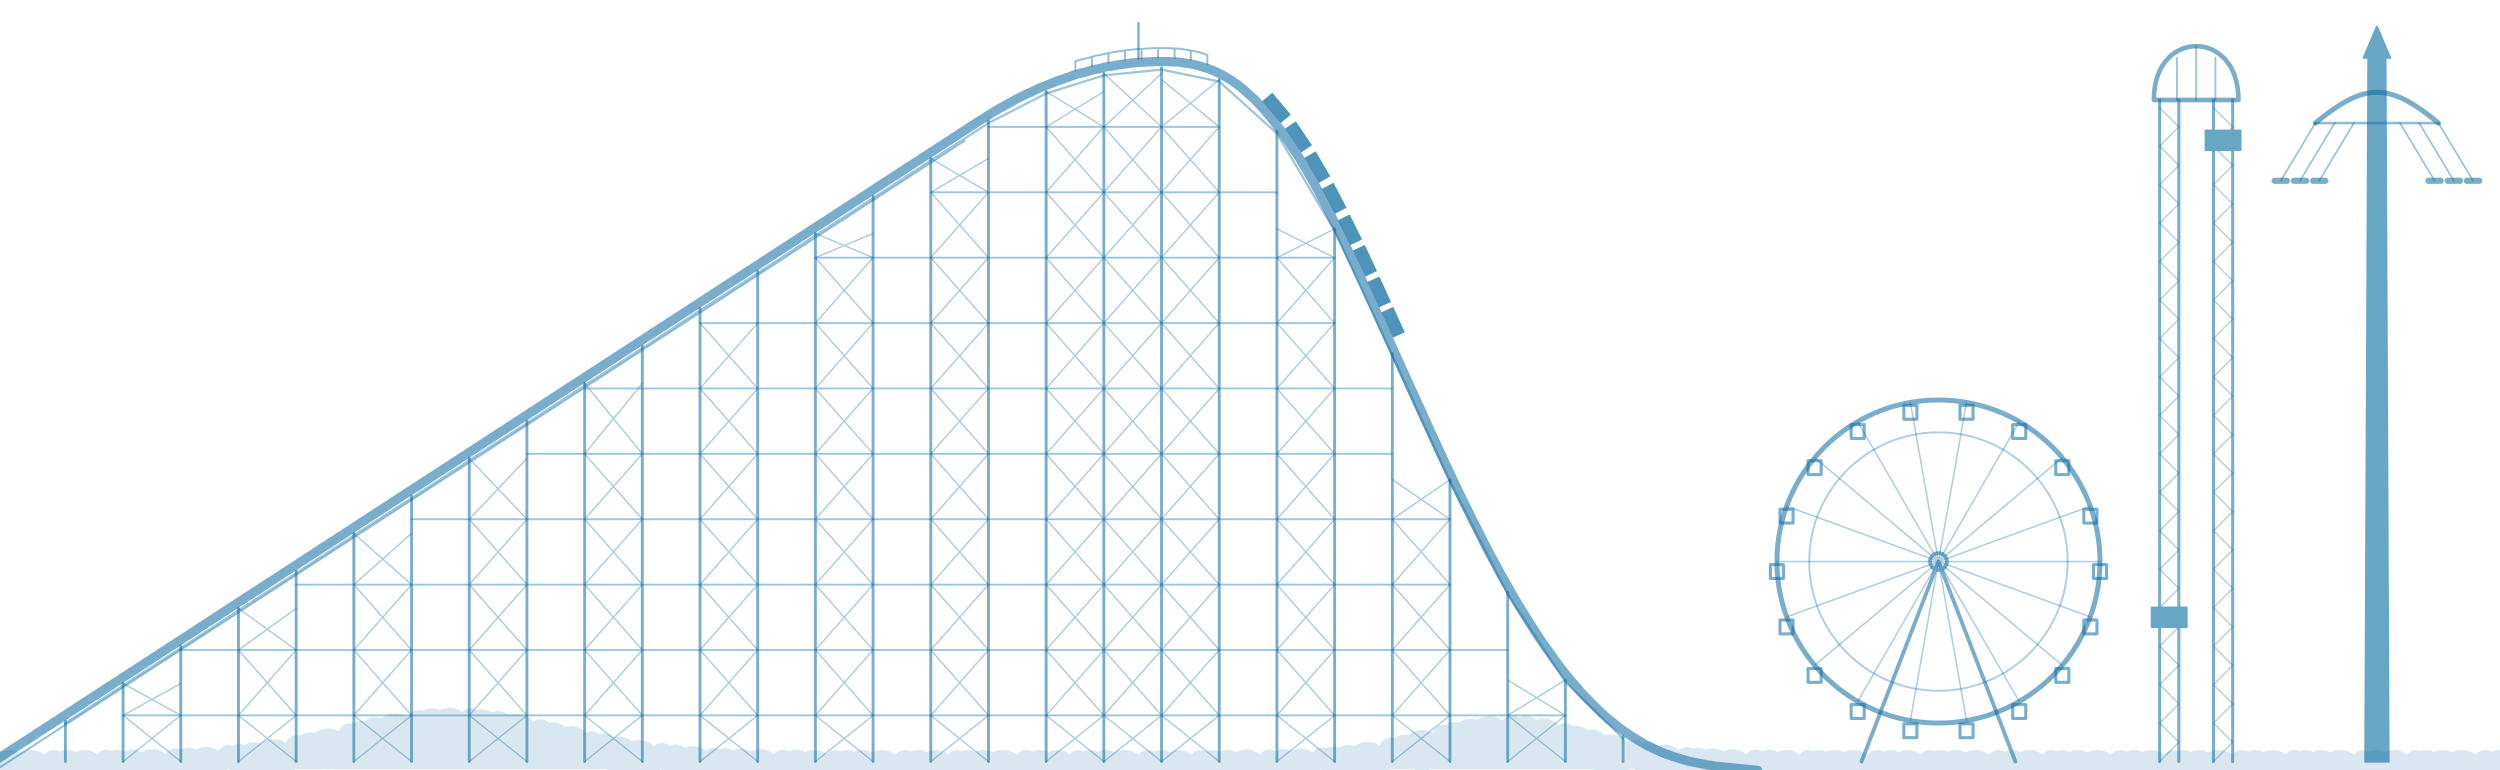
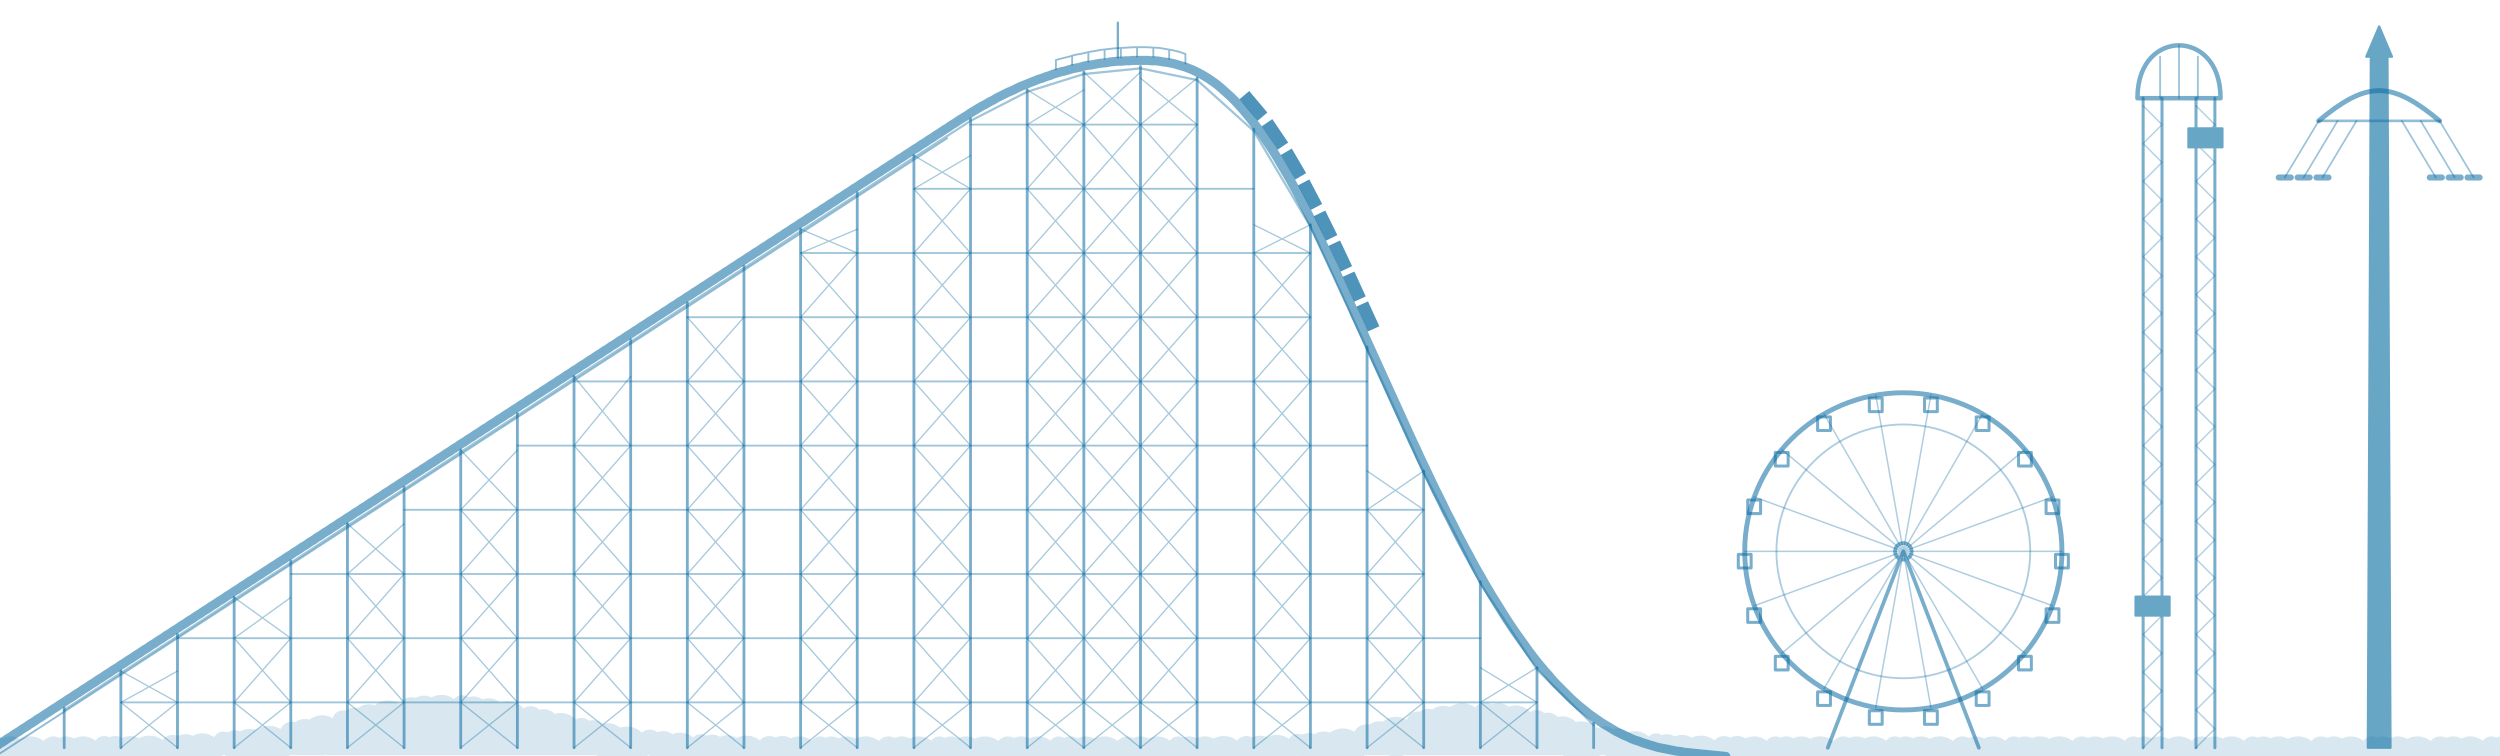
- <svg xmlns="http://www.w3.org/2000/svg" viewBox="0 0 650 200">
+ <svg xmlns="http://www.w3.org/2000/svg" viewBox="0 0 662 200">
  <path d="M17.0 187.5 L17.0 198 M32.0 177.7 L32.0 198 M47.0 168.0 L47.0 198 M62.0 158.2 L62.0 198 M77.0 148.5 L77.0 198 M92.0 138.7 L92.0 198 M107.0 129.0 L107.0 198 M122.0 119.2 L122.0 198 M137.0 109.5 L137.0 198 M152.0 99.7 L152.0 198 M167.0 90.0 L167.0 198 M182.0 80.2 L182.0 198 M197.0 70.5 L197.0 198 M212.0 60.7 L212.0 198 M227.0 51.0 L227.0 198 M242.0 41.2 L242.0 198 M257.0 31.5 L257.0 198 M272.0 23.8 L272.0 198 M287.0 19.1 L287.0 198 M302.0 17.6 L302.0 198 M317.0 20.7 L317.0 198 M332.0 34.2 L332.0 198 M347.0 59.5 L347.0 198 M362.0 91.9 L362.0 198 M377.0 124.7 L377.0 198 M392.0 154.0 L392.0 198 M407.0 176.8 L407.0 198 M422.0 191.5 L422.0 198" fill="none" stroke="#0a6aa0" stroke-opacity="0.55" stroke-width="0.75" stroke-linecap="round" stroke-linejoin="round" />
  <path d="M32.0 198 L47.0 186 M32.0 186 L47.0 198 M32.0 186.0 L47.0 177.7 M32.0 177.7 L47.0 186.0 M62.0 198 L77.0 186 M62.0 186 L77.0 198 M62.0 186 L77.0 169 M62.0 169 L77.0 186 M62.0 169.0 L77.0 158.2 M62.0 158.2 L77.0 169.0 M92.0 198 L107.0 186 M92.0 186 L107.0 198 M92.0 186 L107.0 169 M92.0 169 L107.0 186 M92.0 169 L107.0 152 M92.0 152 L107.0 169 M92.0 152.0 L107.0 138.7 M92.0 138.7 L107.0 152.0 M122.0 198 L137.0 186 M122.0 186 L137.0 198 M122.0 186 L137.0 169 M122.0 169 L137.0 186 M122.0 169 L137.0 152 M122.0 152 L137.0 169 M122.0 152 L137.0 135 M122.0 135 L137.0 152 M122.0 135.0 L137.0 119.2 M122.0 119.2 L137.0 135.0 M152.0 198 L167.0 186 M152.0 186 L167.0 198 M152.0 186 L167.0 169 M152.0 169 L167.0 186 M152.0 169 L167.0 152 M152.0 152 L167.0 169 M152.0 152 L167.0 135 M152.0 135 L167.0 152 M152.0 135 L167.0 118 M152.0 118 L167.0 135 M152.0 118.0 L167.0 99.7 M152.0 99.7 L167.0 118.0 M182.0 198 L197.0 186 M182.0 186 L197.0 198 M182.0 186 L197.0 169 M182.0 169 L197.0 186 M182.0 169 L197.0 152 M182.0 152 L197.0 169 M182.0 152 L197.0 135 M182.0 135 L197.0 152 M182.0 135 L197.0 118 M182.0 118 L197.0 135 M182.0 118 L197.0 101 M182.0 101 L197.0 118 M182.0 101 L197.0 84 M182.0 84 L197.0 101 M212.0 198 L227.0 186 M212.0 186 L227.0 198 M212.0 186 L227.0 169 M212.0 169 L227.0 186 M212.0 169 L227.0 152 M212.0 152 L227.0 169 M212.0 152 L227.0 135 M212.0 135 L227.0 152 M212.0 135 L227.0 118 M212.0 118 L227.0 135 M212.0 118 L227.0 101 M212.0 101 L227.0 118 M212.0 101 L227.0 84 M212.0 84 L227.0 101 M212.0 84 L227.0 67 M212.0 67 L227.0 84 M212.0 67.0 L227.0 60.7 M212.0 60.7 L227.0 67.0 M242.0 198 L257.0 186 M242.0 186 L257.0 198 M242.0 186 L257.0 169 M242.0 169 L257.0 186 M242.0 169 L257.0 152 M242.0 152 L257.0 169 M242.0 152 L257.0 135 M242.0 135 L257.0 152 M242.0 135 L257.0 118 M242.0 118 L257.0 135 M242.0 118 L257.0 101 M242.0 101 L257.0 118 M242.0 101 L257.0 84 M242.0 84 L257.0 101 M242.0 84 L257.0 67 M242.0 67 L257.0 84 M242.0 67 L257.0 50 M242.0 50 L257.0 67 M242.0 50.0 L257.0 41.2 M242.0 41.2 L257.0 50.0 M272.0 198 L287.0 186 M272.0 186 L287.0 198 M272.0 186 L287.0 169 M272.0 169 L287.0 186 M272.0 169 L287.0 152 M272.0 152 L287.0 169 M272.0 152 L287.0 135 M272.0 135 L287.0 152 M272.0 135 L287.0 118 M272.0 118 L287.0 135 M272.0 118 L287.0 101 M272.0 101 L287.0 118 M272.0 101 L287.0 84 M272.0 84 L287.0 101 M272.0 84 L287.0 67 M272.0 67 L287.0 84 M272.0 67 L287.0 50 M272.0 50 L287.0 67 M272.0 50 L287.0 33 M272.0 33 L287.0 50 M272.0 33.0 L287.0 23.8 M272.0 23.8 L287.0 33.0 M287.0 198 L302.0 186 M287.0 186 L302.0 198 M287.0 186 L302.0 169 M287.0 169 L302.0 186 M287.0 169 L302.0 152 M287.0 152 L302.0 169 M287.0 152 L302.0 135 M287.0 135 L302.0 152 M287.0 135 L302.0 118 M287.0 118 L302.0 135 M287.0 118 L302.0 101 M287.0 101 L302.0 118 M287.0 101 L302.0 84 M287.0 84 L302.0 101 M287.0 84 L302.0 67 M287.0 67 L302.0 84 M287.0 67 L302.0 50 M287.0 50 L302.0 67 M287.0 50 L302.0 33 M287.0 33 L302.0 50 M287.0 33.0 L302.0 19.1 M287.0 19.1 L302.0 33.0 M302.0 198 L317.0 186 M302.0 186 L317.0 198 M302.0 186 L317.0 169 M302.0 169 L317.0 186 M302.0 169 L317.0 152 M302.0 152 L317.0 169 M302.0 152 L317.0 135 M302.0 135 L317.0 152 M302.0 135 L317.0 118 M302.0 118 L317.0 135 M302.0 118 L317.0 101 M302.0 101 L317.0 118 M302.0 101 L317.0 84 M302.0 84 L317.0 101 M302.0 84 L317.0 67 M302.0 67 L317.0 84 M302.0 67 L317.0 50 M302.0 50 L317.0 67 M302.0 50 L317.0 33 M302.0 33 L317.0 50 M302.0 33.0 L317.0 20.7 M302.0 20.7 L317.0 33.0 M332.0 198 L347.0 186 M332.0 186 L347.0 198 M332.0 186 L347.0 169 M332.0 169 L347.0 186 M332.0 169 L347.0 152 M332.0 152 L347.0 169 M332.0 152 L347.0 135 M332.0 135 L347.0 152 M332.0 135 L347.0 118 M332.0 118 L347.0 135 M332.0 118 L347.0 101 M332.0 101 L347.0 118 M332.0 101 L347.0 84 M332.0 84 L347.0 101 M332.0 84 L347.0 67 M332.0 67 L347.0 84 M332.0 67.0 L347.0 59.5 M332.0 59.5 L347.0 67.0 M362.0 198 L377.0 186 M362.0 186 L377.0 198 M362.0 186 L377.0 169 M362.0 169 L377.0 186 M362.0 169 L377.0 152 M362.0 152 L377.0 169 M362.0 152 L377.0 135 M362.0 135 L377.0 152 M362.0 135.0 L377.0 124.7 M362.0 124.7 L377.0 135.0 M392.0 198 L407.0 186 M392.0 186 L407.0 198 M392.0 186.0 L407.0 176.8 M392.0 176.8 L407.0 186.0" fill="none" stroke="#0a6aa0" stroke-opacity="0.36" stroke-width="0.35" stroke-linecap="round" stroke-linejoin="round" />
-   <path d="M32.0 186 L407.0 186 M47.0 169 L392.0 169 M77.0 152 L377.0 152 M107.0 135 L377.0 135 M137.0 118 L362.0 118 M152.0 101 L362.0 101 M182.0 84 L347.0 84 M212.0 67 L347.0 67 M242.0 50 L332.0 50 M257.0 33 L317.0 33 M566 26 L566 15 M571 26 L571 12 M576 26 L576 15" fill="none" stroke="#0a6aa0" stroke-opacity="0.39" stroke-width="0.50" stroke-linecap="round" stroke-linejoin="round" />
+   <path d="M32.0 186 L407.0 186 M47.0 169 L392.0 169 M77.0 152 L377.0 152 M107.0 135 L377.0 135 M137.0 118 L362.0 118 M152.0 101 L362.0 101 M182.0 84 L347.0 84 M212.0 67 L347.0 67 M242.0 50 L332.0 50 M257.0 33 L317.0 33 M572 26 L572 15 M577 26 L577 12 M582 26 L582 15" fill="none" stroke="#0a6aa0" stroke-opacity="0.39" stroke-width="0.50" stroke-linecap="round" stroke-linejoin="round" />
  <path d="M17.0 188.0 L32.0 178.2 L47.0 168.5 L62.0 158.7 L77.0 149.0 L92.0 139.2 L107.0 129.5 L122.0 119.7 L137.0 110.0 L152.0 100.2 L167.0 90.5 L182.0 80.7 L197.0 71.0 L212.0 61.2 L227.0 51.5 L242.0 41.7 L257.0 32.0 L272.0 24.3 L287.0 19.6 L302.0 18.1 L317.0 21.2 L332.0 34.7 L347.0 60.0 L362.0 92.4 L377.0 125.2 L392.0 154.5 L407.0 177.3 L422.0 192.0" fill="none" stroke="#0a6aa0" stroke-opacity="0.39" stroke-width="0.60" stroke-linecap="round" stroke-linejoin="round" />
  <path d="M0.0 199.5 L250.8 36.6 M279.6 15.9 L281.4 15.4 L283.1 15.0 L284.8 14.5 L286.5 14.2 L288.2 13.8 L289.9 13.5 L291.6 13.2 L293.4 13.0 L295.1 12.8 L296.8 12.7 L298.5 12.6 L300.2 12.5 L301.9 12.5 L303.6 12.5 L305.4 12.6 L307.1 12.7 L308.8 13.0 L310.5 13.3 L312.2 13.7 L313.9 14.3 M279.6 18.4 L279.6 15.9 M283.9 17.2 L283.9 14.7 M288.2 16.3 L288.2 13.8 M292.5 15.6 L292.5 13.1 M296.8 15.2 L296.8 12.7 M301.1 15.0 L301.1 12.5 M305.4 15.1 L305.4 12.6 M309.6 15.6 L309.6 13.1 M313.9 16.8 L313.9 14.3" fill="none" stroke="#0a6aa0" stroke-opacity="0.44" stroke-width="0.50" stroke-linecap="round" stroke-linejoin="round" />
  <path d="M-2.0 198.2 L-1.0 197.6 L0.0 196.9 L1.0 196.3 L2.0 195.6 L3.0 195.0 L4.0 194.3 L5.0 193.7 L6.0 193.0 L7.0 192.4 L8.0 191.7 L9.0 191.1 L10.0 190.4 L11.0 189.8 L12.0 189.1 L13.0 188.5 L14.0 187.8 L15.0 187.2 L16.0 186.5 L17.0 185.9 L18.0 185.2 L19.0 184.6 L20.0 183.9 L21.0 183.3 L22.0 182.6 L23.0 182.0 L24.0 181.3 L25.0 180.7 L26.0 180.0 L27.0 179.4 L28.0 178.7 L29.0 178.1 L30.0 177.4 L31.0 176.8 L32.0 176.1 L33.0 175.5 L34.0 174.8 L35.0 174.2 L36.0 173.5 L37.0 172.9 L38.0 172.2 L39.0 171.6 L40.0 170.9 L41.0 170.3 L42.0 169.6 L43.0 169.0 L44.0 168.3 L45.0 167.7 L46.0 167.0 L47.0 166.4 L48.0 165.7 L49.0 165.1 L50.0 164.4 L51.0 163.8 L52.0 163.1 L53.0 162.5 L54.0 161.8 L55.0 161.2 L56.0 160.5 L57.0 159.9 L58.0 159.2 L59.0 158.6 L60.0 157.9 L61.0 157.3 L62.0 156.6 L63.0 156.0 L64.0 155.3 L65.0 154.7 L66.0 154.0 L67.0 153.4 L68.0 152.7 L69.0 152.1 L70.0 151.4 L71.0 150.8 L72.0 150.1 L73.0 149.5 L74.0 148.8 L75.0 148.2 L76.0 147.5 L77.0 146.9 L78.0 146.2 L79.0 145.6 L80.0 144.9 L81.0 144.3 L82.0 143.6 L83.0 143.0 L84.0 142.3 L85.0 141.7 L86.0 141.0 L87.0 140.4 L88.0 139.7 L89.0 139.1 L90.0 138.4 L91.0 137.8 L92.0 137.1 L93.0 136.5 L94.0 135.8 L95.0 135.2 L96.0 134.5 L97.0 133.9 L98.0 133.2 L99.0 132.6 L100.0 131.9 L101.0 131.3 L102.0 130.6 L103.0 130.0 L104.0 129.3 L105.0 128.7 L106.0 128.0 L107.0 127.4 L108.0 126.7 L109.0 126.1 L110.0 125.4 L111.0 124.8 L112.0 124.1 L113.0 123.5 L114.0 122.8 L115.0 122.2 L116.0 121.5 L117.0 120.9 L118.0 120.2 L119.0 119.6 L120.0 118.9 L121.0 118.3 L122.0 117.6 L123.0 117.0 L124.0 116.3 L125.0 115.7 L126.0 115.0 L127.0 114.4 L128.0 113.7 L129.0 113.1 L130.0 112.4 L131.0 111.8 L132.0 111.1 L133.0 110.5 L134.0 109.8 L135.0 109.2 L136.0 108.5 L137.0 107.9 L138.0 107.2 L139.0 106.6 L140.0 105.9 L141.0 105.3 L142.0 104.6 L143.0 104.0 L144.0 103.3 L145.0 102.7 L146.0 102.0 L147.0 101.4 L148.0 100.7 L149.0 100.1 L150.0 99.4 L151.0 98.8 L152.0 98.1 L153.0 97.5 L154.0 96.8 L155.0 96.2 L156.0 95.5 L157.0 94.9 L158.0 94.2 L159.0 93.6 L160.0 92.9 L161.0 92.3 L162.0 91.6 L163.0 91.0 L164.0 90.3 L165.0 89.7 L166.0 89.0 L167.0 88.4 L168.0 87.7 L169.0 87.1 L170.0 86.4 L171.0 85.8 L172.0 85.1 L173.0 84.5 L174.0 83.8 L175.0 83.2 L176.0 82.5 L177.0 81.9 L178.0 81.2 L179.0 80.6 L180.0 79.9 L181.0 79.3 L182.0 78.6 L183.0 78.0 L184.0 77.3 L185.0 76.7 L186.0 76.0 L187.0 75.4 L188.0 74.7 L189.0 74.1 L190.0 73.4 L191.0 72.8 L192.0 72.1 L193.0 71.5 L194.0 70.8 L195.0 70.2 L196.0 69.5 L197.0 68.9 L198.0 68.2 L199.0 67.6 L200.0 66.9 L201.0 66.3 L202.0 65.6 L203.0 65.0 L204.0 64.3 L205.0 63.7 L206.0 63.0 L207.0 62.4 L208.0 61.7 L209.0 61.1 L210.0 60.4 L211.0 59.8 L212.0 59.1 L213.0 58.5 L214.0 57.8 L215.0 57.2 L216.0 56.5 L217.0 55.9 L218.0 55.2 L219.0 54.6 L220.0 53.9 L221.0 53.3 L222.0 52.6 L223.0 52.0 L224.0 51.3 L225.0 50.7 L226.0 50.0 L227.0 49.4 L228.0 48.7 L229.0 48.1 L230.0 47.4 L231.0 46.8 L232.0 46.1 L233.0 45.5 L234.0 44.8 L235.0 44.2 L236.0 43.5 L237.0 42.9 L238.0 42.2 L239.0 41.6 L240.0 40.9 L241.0 40.3 L242.0 39.6 L243.0 39.0 L244.0 38.3 L245.0 37.7 L246.0 37.0 L247.0 36.4 L248.0 35.7 L249.0 35.1 L250.0 34.4 L251.0 33.8 L252.0 33.1 L253.0 32.5 L254.0 31.8 L255.0 31.2 L256.0 30.6 L257.0 29.9 L258.0 29.3 L259.0 28.7 L260.0 28.1 L261.0 27.6 L262.0 27.0 L263.0 26.5 L264.0 25.9 L265.0 25.4 L266.0 24.9 L267.0 24.4 L268.0 24.0 L269.0 23.5 L270.0 23.0 L271.0 22.6 L272.0 22.2 L273.0 21.8 L274.0 21.4 L275.0 21.0 L276.0 20.7 L277.0 20.3 L278.0 20.0 L279.0 19.6 L280.0 19.3 L281.0 19.0 L282.0 18.8 L283.0 18.5 L284.0 18.2 L285.0 18.0 L286.0 17.8 L287.0 17.5 L288.0 17.3 L289.0 17.2 L290.0 17.0 L291.0 16.8 L292.0 16.7 L293.0 16.6 L294.0 16.4 L295.0 16.3 L296.0 16.2 L297.0 16.2 L298.0 16.1 L299.0 16.1 L300.0 16.0 L301.0 16.0 L302.0 16.0 L303.0 16.0 L304.0 16.0 L305.0 16.1 L306.0 16.1 L307.0 16.2 L308.0 16.4 L309.0 16.5 L310.0 16.7 L311.0 16.9 L312.0 17.2 L313.0 17.5 L314.0 17.8 L315.0 18.2 L316.0 18.6 L317.0 19.1 L318.0 19.6 L319.0 20.2 L320.0 20.8 L321.0 21.5 L322.0 22.2 L323.0 23.0 L324.0 23.9 L325.0 24.8 L326.0 25.7 L327.0 26.7 L328.0 27.8 L329.0 28.9 L330.0 30.1 L331.0 31.3 L332.0 32.6 L333.0 33.9 L334.0 35.3 L335.0 36.8 L336.0 38.3 L337.0 39.8 L338.0 41.4 L339.0 43.1 L340.0 44.8 L341.0 46.5 L342.0 48.3 L343.0 50.1 L344.0 52.0 L345.0 53.9 L346.0 55.9 L347.0 57.9 L348.0 59.9 L349.0 62.0 L350.0 64.1 L351.0 66.2 L352.0 68.3 L353.0 70.5 L354.0 72.6 L355.0 74.8 L356.0 77.0 L357.0 79.2 L358.0 81.4 L359.0 83.7 L360.0 85.9 L361.0 88.1 L362.0 90.3 L363.0 92.5 L364.0 94.7 L365.0 96.9 L366.0 99.1 L367.0 101.3 L368.0 103.5 L369.0 105.7 L370.0 107.9 L371.0 110.1 L372.0 112.3 L373.0 114.5 L374.0 116.7 L375.0 118.8 L376.0 121.0 L377.0 123.1 L378.0 125.2 L379.0 127.3 L380.0 129.4 L381.0 131.4 L382.0 133.4 L383.0 135.5 L384.0 137.4 L385.0 139.4 L386.0 141.4 L387.0 143.3 L388.0 145.2 L389.0 147.0 L390.0 148.9 L391.0 150.7 L392.0 152.4 L393.0 154.2 L394.0 155.9 L395.0 157.6 L396.0 159.2 L397.0 160.8 L398.0 162.4 L399.0 164.0 L400.0 165.5 L401.0 167.0 L402.0 168.4 L403.0 169.8 L404.0 171.2 L405.0 172.6 L406.0 173.9 L407.0 175.2 L408.0 176.4 L409.0 177.6 L410.0 178.7 L411.0 179.9 L412.0 181.0 L413.0 182.0 L414.0 183.0 L415.0 184.0 L416.0 185.0 L417.0 185.9 L418.0 186.8 L419.0 187.6 L420.0 188.4 L421.0 189.2 L422.0 189.9 L423.0 190.6 L424.0 191.3 L425.0 191.9 L426.0 192.5 L427.0 193.1 L428.0 193.7 L429.0 194.2 L430.0 194.7 L431.0 195.1 L432.0 195.6 L433.0 196.0 L434.0 196.3 L435.0 196.7 L436.0 197.0 L437.0 197.3 L438.0 197.6 L439.0 197.9 L440.0 198.1 L441.0 198.3 L442.0 198.5 L443.0 198.7 L444.0 198.9 L445.0 199.0 L446.0 199.2 L447.0 199.3 L448.0 199.4 L449.0 199.5 L450.0 199.6 L451.0 199.7 L452.0 199.8 L453.0 199.9 L454.0 200.0 L455.0 200.1 L456.0 200.2 L457.0 200.3" fill="none" stroke="#0a6aa0" stroke-opacity="0.55" stroke-width="2.40" stroke-linecap="round" stroke-linejoin="round" />
  <path d="M296.0 15.2 L296.0 6.0" fill="none" stroke="#0a6aa0" stroke-opacity="0.55" stroke-width="0.60" stroke-linecap="round" stroke-linejoin="round" />
  <path d="M329.5 25.2 L334.3 30.9 M335.5 32.5 L339.7 38.7 M340.6 40.2 L344.4 46.7 M345.2 48.3 L348.6 54.8 M349.4 56.5 L352.6 63.0 M353.3 64.4 L356.5 71.2 M357.1 72.6 L360.1 79.2 M360.7 80.5 L363.7 87.1" fill="none" stroke="#0a6aa0" stroke-opacity="0.72" stroke-width="3.4" />
  <path d="M484 198 L504 146 L524 198 M501.8 146.0 A2.2 2.2 0 1 0 506.2 146.0 A2.2 2.2 0 1 0 501.8 146.0" fill="none" stroke="#0a6aa0" stroke-opacity="0.55" stroke-width="1.00" stroke-linecap="round" stroke-linejoin="round" />
  <path d="M462.0 146.0 A42.0 42.0 0 1 0 546.0 146.0 A42.0 42.0 0 1 0 462.0 146.0" fill="none" stroke="#0a6aa0" stroke-opacity="0.55" stroke-width="1.30" stroke-linecap="round" stroke-linejoin="round" />
  <path d="M470.4 146.0 A33.6 33.6 0 1 0 537.6 146.0 A33.6 33.6 0 1 0 470.4 146.0" fill="none" stroke="#0a6aa0" stroke-opacity="0.33" stroke-width="0.50" stroke-linecap="round" stroke-linejoin="round" />
  <path d="M504 146 L546.0 146.0 M504 146 L543.5 160.4 M504 146 L536.2 173.0 M504 146 L525.0 182.4 M504 146 L511.3 187.4 M504 146 L496.7 187.4 M504 146 L483.0 182.4 M504 146 L471.8 173.0 M504 146 L464.5 160.4 M504 146 L462.0 146.0 M504 146 L464.5 131.6 M504 146 L471.8 119.0 M504 146 L483.0 109.6 M504 146 L496.7 104.6 M504 146 L511.3 104.6 M504 146 L525.0 109.6 M504 146 L536.2 119.0 M504 146 L543.5 131.6" fill="none" stroke="#0a6aa0" stroke-opacity="0.33" stroke-width="0.40" stroke-linecap="round" stroke-linejoin="round" />
-   <path d="M544.3 146.8 h3.4 v3.6 h-3.4 Z M541.8 161.2 h3.4 v3.6 h-3.4 Z M534.5 173.8 h3.4 v3.6 h-3.4 Z M523.3 183.2 h3.4 v3.6 h-3.4 Z M509.6 188.2 h3.4 v3.6 h-3.4 Z M495.0 188.2 h3.4 v3.6 h-3.4 Z M481.3 183.2 h3.4 v3.6 h-3.4 Z M470.1 173.8 h3.4 v3.6 h-3.4 Z M462.8 161.2 h3.4 v3.6 h-3.4 Z M460.3 146.8 h3.4 v3.6 h-3.4 Z M462.8 132.4 h3.4 v3.6 h-3.4 Z M470.1 119.8 h3.4 v3.6 h-3.4 Z M481.3 110.4 h3.4 v3.6 h-3.4 Z M495.0 105.4 h3.4 v3.6 h-3.4 Z M509.6 105.4 h3.4 v3.6 h-3.4 Z M523.3 110.4 h3.4 v3.6 h-3.4 Z M534.5 119.8 h3.4 v3.6 h-3.4 Z M541.8 132.4 h3.4 v3.6 h-3.4 Z M561.5 198 L561.5 26 M566.5 198 L566.5 26 M575.5 198 L575.5 26 M580.5 198 L580.5 26" fill="none" stroke="#0a6aa0" stroke-opacity="0.55" stroke-width="0.80" stroke-linecap="round" stroke-linejoin="round" />
-   <path d="M561.5 198 L566.5 193 L561.5 188 L566.5 183 L561.5 178 L566.5 173 L561.5 168 L566.5 163 L561.5 158 L566.5 153 L561.5 148 L566.5 143 L561.5 138 L566.5 133 L561.5 128 L566.5 123 L561.5 118 L566.5 113 L561.5 108 L566.5 103 L561.5 98 L566.5 93 L561.5 88 L566.5 83 L561.5 78 L566.5 73 L561.5 68 L566.5 63 L561.5 58 L566.5 53 L561.5 48 L566.5 43 L561.5 38 L566.5 33 L561.5 28 M575.5 198 L580.5 193 L575.5 188 L580.5 183 L575.5 178 L580.5 173 L575.5 168 L580.5 163 L575.5 158 L580.5 153 L575.5 148 L580.5 143 L575.5 138 L580.5 133 L575.5 128 L580.5 123 L575.5 118 L580.5 113 L575.5 108 L580.5 103 L575.5 98 L580.5 93 L575.5 88 L580.5 83 L575.5 78 L580.5 73 L575.5 68 L580.5 63 L575.5 58 L580.5 53 L575.5 48 L580.5 43 L575.5 38 L580.5 33 L575.5 28" fill="none" stroke="#0a6aa0" stroke-opacity="0.30" stroke-width="0.40" stroke-linecap="round" stroke-linejoin="round" />
-   <path d="M559.5 158 h9 v5 h-9 Z" fill="#68a6c6" stroke="#68a6c6" stroke-width=".6" stroke-linejoin="round" />
-   <path d="M573.5 34 h9 v5 h-9 Z" fill="#68a6c6" stroke="#68a6c6" stroke-width=".6" stroke-linejoin="round" />
-   <path d="M560 26 L582 26 M560 26 C560 16 566 12 571 12 C576 12 582 16 582 26" fill="none" stroke="#0a6aa0" stroke-opacity="0.55" stroke-width="1.20" stroke-linecap="round" stroke-linejoin="round" />
-   <path d="M615.0 198 L615.8 15 L620.2 15 L621.0 198 Z" fill="#68a6c6" stroke="#68a6c6" stroke-width=".6" stroke-linejoin="round" />
-   <path d="M614.6 15 L618 7 L621.4 15 Z" fill="#68a6c6" stroke="#68a6c6" stroke-width=".6" stroke-linejoin="round" />
-   <path d="M602 32 C608 27 613 24 618 24 C623 24 628 27 634 32" fill="none" stroke="#0a6aa0" stroke-opacity="0.55" stroke-width="1.30" stroke-linecap="round" stroke-linejoin="round" />
-   <path d="M602 32 L634 32" fill="none" stroke="#0a6aa0" stroke-opacity="0.44" stroke-width="0.70" stroke-linecap="round" stroke-linejoin="round" />
-   <path d="M602 32 L593 47" fill="none" stroke="#0a6aa0" stroke-opacity="0.41" stroke-width="0.45" stroke-linecap="round" stroke-linejoin="round" />
-   <path d="M591.4 47 L594.6 47" fill="none" stroke="#0a6aa0" stroke-opacity="0.55" stroke-width="1.60" stroke-linecap="round" stroke-linejoin="round" />
-   <path d="M607 32 L598 47" fill="none" stroke="#0a6aa0" stroke-opacity="0.41" stroke-width="0.45" stroke-linecap="round" stroke-linejoin="round" />
-   <path d="M596.4 47 L599.6 47" fill="none" stroke="#0a6aa0" stroke-opacity="0.55" stroke-width="1.60" stroke-linecap="round" stroke-linejoin="round" />
-   <path d="M612 32 L603 47" fill="none" stroke="#0a6aa0" stroke-opacity="0.41" stroke-width="0.45" stroke-linecap="round" stroke-linejoin="round" />
-   <path d="M601.4 47 L604.6 47" fill="none" stroke="#0a6aa0" stroke-opacity="0.55" stroke-width="1.60" stroke-linecap="round" stroke-linejoin="round" />
-   <path d="M624 32 L633 47" fill="none" stroke="#0a6aa0" stroke-opacity="0.41" stroke-width="0.45" stroke-linecap="round" stroke-linejoin="round" />
-   <path d="M631.4 47 L634.6 47" fill="none" stroke="#0a6aa0" stroke-opacity="0.55" stroke-width="1.60" stroke-linecap="round" stroke-linejoin="round" />
-   <path d="M629 32 L638 47" fill="none" stroke="#0a6aa0" stroke-opacity="0.41" stroke-width="0.45" stroke-linecap="round" stroke-linejoin="round" />
-   <path d="M636.4 47 L639.6 47" fill="none" stroke="#0a6aa0" stroke-opacity="0.55" stroke-width="1.60" stroke-linecap="round" stroke-linejoin="round" />
-   <path d="M634 32 L643 47" fill="none" stroke="#0a6aa0" stroke-opacity="0.41" stroke-width="0.45" stroke-linecap="round" stroke-linejoin="round" />
-   <path d="M641.4 47 L644.6 47" fill="none" stroke="#0a6aa0" stroke-opacity="0.55" stroke-width="1.60" stroke-linecap="round" stroke-linejoin="round" />
+   <path d="M544.3 146.8 h3.4 v3.6 h-3.4 Z M541.8 161.2 h3.4 v3.6 h-3.4 Z M534.5 173.8 h3.4 v3.6 h-3.4 Z M523.3 183.2 h3.4 v3.6 h-3.4 Z M509.6 188.2 h3.4 v3.6 h-3.4 Z M495.0 188.2 h3.4 v3.6 h-3.4 Z M481.3 183.2 h3.4 v3.6 h-3.4 Z M470.1 173.8 h3.4 v3.6 h-3.4 Z M462.8 161.2 h3.4 v3.6 h-3.4 Z M460.3 146.8 h3.4 v3.6 h-3.4 Z M462.8 132.4 h3.4 v3.6 h-3.4 Z M470.1 119.8 h3.4 v3.6 h-3.4 Z M481.3 110.4 h3.4 v3.6 h-3.4 Z M495.0 105.4 h3.4 v3.6 h-3.4 Z M509.6 105.4 h3.4 v3.6 h-3.4 Z M523.3 110.4 h3.4 v3.6 h-3.4 Z M534.5 119.8 h3.4 v3.6 h-3.4 Z M541.8 132.4 h3.4 v3.6 h-3.4 Z M567.5 198 L567.5 26 M572.5 198 L572.5 26 M581.5 198 L581.5 26 M586.5 198 L586.5 26" fill="none" stroke="#0a6aa0" stroke-opacity="0.55" stroke-width="0.80" stroke-linecap="round" stroke-linejoin="round" />
+   <path d="M567.5 198 L572.5 193 L567.5 188 L572.5 183 L567.5 178 L572.5 173 L567.5 168 L572.5 163 L567.5 158 L572.5 153 L567.5 148 L572.5 143 L567.5 138 L572.5 133 L567.5 128 L572.5 123 L567.5 118 L572.5 113 L567.5 108 L572.5 103 L567.5 98 L572.5 93 L567.5 88 L572.5 83 L567.5 78 L572.5 73 L567.5 68 L572.5 63 L567.5 58 L572.5 53 L567.5 48 L572.5 43 L567.5 38 L572.5 33 L567.5 28 M581.5 198 L586.5 193 L581.5 188 L586.5 183 L581.5 178 L586.5 173 L581.5 168 L586.5 163 L581.5 158 L586.5 153 L581.5 148 L586.5 143 L581.5 138 L586.5 133 L581.5 128 L586.5 123 L581.5 118 L586.5 113 L581.5 108 L586.5 103 L581.5 98 L586.5 93 L581.5 88 L586.5 83 L581.5 78 L586.5 73 L581.5 68 L586.5 63 L581.5 58 L586.5 53 L581.5 48 L586.5 43 L581.5 38 L586.5 33 L581.5 28" fill="none" stroke="#0a6aa0" stroke-opacity="0.30" stroke-width="0.40" stroke-linecap="round" stroke-linejoin="round" />
+   <path d="M565.5 158 h9 v5 h-9 Z" fill="#68a6c6" stroke="#68a6c6" stroke-width=".6" stroke-linejoin="round" />
+   <path d="M579.5 34 h9 v5 h-9 Z" fill="#68a6c6" stroke="#68a6c6" stroke-width=".6" stroke-linejoin="round" />
+   <path d="M566 26 L588 26 M566 26 C566 16 572 12 577 12 C582 12 588 16 588 26" fill="none" stroke="#0a6aa0" stroke-opacity="0.55" stroke-width="1.20" stroke-linecap="round" stroke-linejoin="round" />
+   <path d="M627.0 198 L627.8 15 L632.2 15 L633.0 198 Z" fill="#68a6c6" stroke="#68a6c6" stroke-width=".6" stroke-linejoin="round" />
+   <path d="M626.6 15 L630 7 L633.4 15 Z" fill="#68a6c6" stroke="#68a6c6" stroke-width=".6" stroke-linejoin="round" />
+   <path d="M614 32 C620 27 625 24 630 24 C635 24 640 27 646 32" fill="none" stroke="#0a6aa0" stroke-opacity="0.55" stroke-width="1.30" stroke-linecap="round" stroke-linejoin="round" />
+   <path d="M614 32 L646 32" fill="none" stroke="#0a6aa0" stroke-opacity="0.44" stroke-width="0.70" stroke-linecap="round" stroke-linejoin="round" />
+   <path d="M614 32 L605 47" fill="none" stroke="#0a6aa0" stroke-opacity="0.41" stroke-width="0.45" stroke-linecap="round" stroke-linejoin="round" />
+   <path d="M603.4 47 L606.6 47" fill="none" stroke="#0a6aa0" stroke-opacity="0.55" stroke-width="1.60" stroke-linecap="round" stroke-linejoin="round" />
+   <path d="M619 32 L610 47" fill="none" stroke="#0a6aa0" stroke-opacity="0.41" stroke-width="0.45" stroke-linecap="round" stroke-linejoin="round" />
+   <path d="M608.4 47 L611.6 47" fill="none" stroke="#0a6aa0" stroke-opacity="0.55" stroke-width="1.60" stroke-linecap="round" stroke-linejoin="round" />
+   <path d="M624 32 L615 47" fill="none" stroke="#0a6aa0" stroke-opacity="0.41" stroke-width="0.45" stroke-linecap="round" stroke-linejoin="round" />
+   <path d="M613.4 47 L616.6 47" fill="none" stroke="#0a6aa0" stroke-opacity="0.55" stroke-width="1.60" stroke-linecap="round" stroke-linejoin="round" />
+   <path d="M636 32 L645 47" fill="none" stroke="#0a6aa0" stroke-opacity="0.41" stroke-width="0.45" stroke-linecap="round" stroke-linejoin="round" />
+   <path d="M643.4 47 L646.6 47" fill="none" stroke="#0a6aa0" stroke-opacity="0.55" stroke-width="1.60" stroke-linecap="round" stroke-linejoin="round" />
+   <path d="M641 32 L650 47" fill="none" stroke="#0a6aa0" stroke-opacity="0.41" stroke-width="0.45" stroke-linecap="round" stroke-linejoin="round" />
+   <path d="M648.4 47 L651.6 47" fill="none" stroke="#0a6aa0" stroke-opacity="0.55" stroke-width="1.60" stroke-linecap="round" stroke-linejoin="round" />
+   <path d="M646 32 L655 47" fill="none" stroke="#0a6aa0" stroke-opacity="0.41" stroke-width="0.45" stroke-linecap="round" stroke-linejoin="round" />
+   <path d="M653.4 47 L656.6 47" fill="none" stroke="#0a6aa0" stroke-opacity="0.55" stroke-width="1.60" stroke-linecap="round" stroke-linejoin="round" />
  <g fill="#0a6aa0" opacity="0.16">
-     <path d="M-4 200 L-4.0 200.0 L0.0 200.0 L4.0 200.0 L8.0 200.0 L12.0 200.0 L16.0 200.0 L20.0 200.0 L24.0 200.0 L28.0 199.9 L32.0 199.9 L36.0 199.8 L40.0 199.8 L44.0 199.6 L48.0 199.5 L52.0 199.3 L56.0 199.0 L60.0 198.7 L64.0 198.2 L68.0 197.7 L72.0 197.1 L76.0 196.3 L80.0 195.5 L84.0 194.7 L88.0 193.7 L92.0 192.8 L96.0 191.9 L100.0 191.0 L104.0 190.3 L108.0 189.7 L112.0 189.2 L116.0 189.0 L120.0 189.0 L124.0 189.2 L128.0 189.7 L132.0 190.3 L136.0 191.0 L140.0 191.9 L144.0 192.8 L148.0 193.7 L152.0 194.7 L156.0 195.5 L160.0 196.3 L164.0 197.1 L168.0 197.7 L172.0 198.2 L176.0 198.7 L180.0 199.0 L184.0 199.3 L188.0 199.5 L192.0 199.6 L196.0 199.8 L200.0 199.8 L204.0 199.9 L208.0 199.9 L212.0 200.0 L216.0 200.0 L220.0 200.0 L224.0 200.0 L228.0 200.0 L232.0 200.0 L236.0 200.0 L240.0 200.0 L244.0 200.0 L248.0 200.0 L252.0 200.0 L256.0 200.0 L260.0 200.0 L264.0 200.0 L268.0 200.0 L272.0 200.0 L276.0 200.0 L280.0 200.0 L284.0 200.0 L288.0 200.0 L292.0 200.0 L296.0 200.0 L300.0 200.0 L304.0 200.0 L308.0 200.0 L312.0 200.0 L316.0 200.0 L320.0 200.0 L324.0 199.9 L328.0 199.9 L332.0 199.8 L336.0 199.7 L340.0 199.6 L344.0 199.3 L348.0 199.0 L352.0 198.5 L356.0 197.9 L360.0 197.1 L364.0 196.2 L368.0 195.3 L372.0 194.2 L376.0 193.2 L380.0 192.3 L384.0 191.6 L388.0 191.2 L392.0 191.0 L396.0 191.2 L400.0 191.6 L404.0 192.3 L408.0 193.2 L412.0 194.2 L416.0 195.3 L420.0 196.2 L424.0 197.1 L428.0 197.9 L432.0 198.5 L436.0 199.0 L440.0 199.3 L444.0 199.6 L448.0 199.7 L452.0 199.8 L456.0 199.9 L460.0 199.9 L464.0 200.0 L468.0 200.0 L472.0 200.0 L476.0 200.0 L480.0 200.0 L484.0 200.0 L488.0 200.0 L492.0 200.0 L496.0 200.0 L500.0 200.0 L504.0 200.0 L508.0 200.0 L512.0 200.0 L516.0 200.0 L520.0 200.0 L524.0 200.0 L528.0 200.0 L532.0 200.0 L536.0 200.0 L540.0 200.0 L544.0 200.0 L548.0 200.0 L552.0 200.0 L556.0 200.0 L560.0 200.0 L564.0 200.0 L568.0 200.0 L572.0 200.0 L576.0 200.0 L580.0 200.0 L584.0 200.0 L588.0 200.0 L592.0 200.0 L596.0 200.0 L600.0 200.0 L604.0 200.0 L608.0 200.0 L612.0 200.0 L616.0 200.0 L620.0 200.0 L624.0 200.0 L628.0 200.0 L632.0 200.0 L636.0 200.0 L640.0 200.0 L644.0 200.0 L648.0 200.0 L652.0 200.0 L656 200 Z" />
+     <path d="M-4 200 L-4.0 200.0 L0.0 200.0 L4.0 200.0 L8.0 200.0 L12.0 200.0 L16.0 200.0 L20.0 200.0 L24.0 200.0 L28.0 199.9 L32.0 199.9 L36.0 199.8 L40.0 199.8 L44.0 199.6 L48.0 199.5 L52.0 199.3 L56.0 199.0 L60.0 198.7 L64.0 198.2 L68.0 197.7 L72.0 197.1 L76.0 196.3 L80.0 195.5 L84.0 194.7 L88.0 193.7 L92.0 192.8 L96.0 191.9 L100.0 191.0 L104.0 190.3 L108.0 189.7 L112.0 189.2 L116.0 189.0 L120.0 189.0 L124.0 189.2 L128.0 189.7 L132.0 190.3 L136.0 191.0 L140.0 191.9 L144.0 192.8 L148.0 193.7 L152.0 194.7 L156.0 195.5 L160.0 196.3 L164.0 197.1 L168.0 197.7 L172.0 198.2 L176.0 198.7 L180.0 199.0 L184.0 199.3 L188.0 199.5 L192.0 199.6 L196.0 199.8 L200.0 199.8 L204.0 199.9 L208.0 199.9 L212.0 200.0 L216.0 200.0 L220.0 200.0 L224.0 200.0 L228.0 200.0 L232.0 200.0 L236.0 200.0 L240.0 200.0 L244.0 200.0 L248.0 200.0 L252.0 200.0 L256.0 200.0 L260.0 200.0 L264.0 200.0 L268.0 200.0 L272.0 200.0 L276.0 200.0 L280.0 200.0 L284.0 200.0 L288.0 200.0 L292.0 200.0 L296.0 200.0 L300.0 200.0 L304.0 200.0 L308.0 200.0 L312.0 200.0 L316.0 200.0 L320.0 200.0 L324.0 199.9 L328.0 199.9 L332.0 199.8 L336.0 199.7 L340.0 199.6 L344.0 199.3 L348.0 199.0 L352.0 198.5 L356.0 197.9 L360.0 197.1 L364.0 196.2 L368.0 195.3 L372.0 194.2 L376.0 193.2 L380.0 192.3 L384.0 191.6 L388.0 191.2 L392.0 191.0 L396.0 191.2 L400.0 191.6 L404.0 192.3 L408.0 193.2 L412.0 194.2 L416.0 195.3 L420.0 196.2 L424.0 197.1 L428.0 197.9 L432.0 198.5 L436.0 199.0 L440.0 199.3 L444.0 199.6 L448.0 199.7 L452.0 199.8 L456.0 199.9 L460.0 199.9 L464.0 200.0 L468.0 200.0 L472.0 200.0 L476.0 200.0 L480.0 200.0 L484.0 200.0 L488.0 200.0 L492.0 200.0 L496.0 200.0 L500.0 200.0 L504.0 200.0 L508.0 200.0 L512.0 200.0 L516.0 200.0 L520.0 200.0 L524.0 200.0 L528.0 200.0 L532.0 200.0 L536.0 200.0 L540.0 200.0 L544.0 200.0 L548.0 200.0 L552.0 200.0 L556.0 200.0 L560.0 200.0 L564.0 200.0 L568.0 200.0 L572.0 200.0 L576.0 200.0 L580.0 200.0 L584.0 200.0 L588.0 200.0 L592.0 200.0 L596.0 200.0 L600.0 200.0 L604.0 200.0 L608.0 200.0 L612.0 200.0 L616.0 200.0 L620.0 200.0 L624.0 200.0 L628.0 200.0 L632.0 200.0 L636.0 200.0 L640.0 200.0 L644.0 200.0 L648.0 200.0 L652.0 200.0 L656.0 200.0 L660.0 200.0 L664.0 200.0 L668 200 Z" />
    <circle cx="-4.0" cy="197.8" r="2.8" />
    <circle cx="-1.1" cy="198.8" r="3.8" />
    <circle cx="2.9" cy="199.8" r="4.8" />
    <circle cx="8.0" cy="200.8" r="5.8" />
    <circle cx="14.1" cy="198.3" r="3.3" />
    <circle cx="17.5" cy="199.3" r="4.3" />
    <circle cx="22.0" cy="200.3" r="5.3" />
    <circle cx="27.6" cy="197.7" r="2.8" />
    <circle cx="30.5" cy="198.7" r="3.8" />
    <circle cx="34.5" cy="199.7" r="4.8" />
    <circle cx="39.6" cy="200.6" r="5.8" />
    <circle cx="45.7" cy="197.9" r="3.3" />
    <circle cx="49.1" cy="198.7" r="4.3" />
    <circle cx="53.6" cy="199.5" r="5.3" />
    <circle cx="59.2" cy="196.5" r="2.8" />
    <circle cx="62.2" cy="197.2" r="3.8" />
    <circle cx="66.1" cy="197.8" r="4.8" />
    <circle cx="71.2" cy="198.0" r="5.8" />
    <circle cx="77.3" cy="194.4" r="3.3" />
    <circle cx="80.7" cy="194.7" r="4.3" />
    <circle cx="85.3" cy="194.7" r="5.3" />
    <circle cx="90.8" cy="190.9" r="2.8" />
    <circle cx="93.8" cy="191.2" r="3.8" />
    <circle cx="97.7" cy="191.3" r="4.8" />
    <circle cx="102.8" cy="191.3" r="5.8" />
    <circle cx="108.9" cy="187.9" r="3.3" />
    <circle cx="112.3" cy="188.5" r="4.3" />
    <circle cx="116.9" cy="189.3" r="5.3" />
    <circle cx="122.4" cy="186.9" r="2.8" />
    <circle cx="125.4" cy="188.2" r="3.8" />
    <circle cx="129.4" cy="189.7" r="4.8" />
    <circle cx="134.4" cy="191.5" r="5.8" />
    <circle cx="140.5" cy="190.3" r="3.3" />
    <circle cx="143.9" cy="192.1" r="4.3" />
    <circle cx="148.5" cy="194.1" r="5.3" />
    <circle cx="154.0" cy="192.9" r="2.8" />
    <circle cx="157.0" cy="194.5" r="3.8" />
    <circle cx="161.0" cy="196.3" r="4.8" />
    <circle cx="166.0" cy="198.2" r="5.8" />
    <circle cx="172.1" cy="196.5" r="3.3" />
    <circle cx="175.6" cy="197.9" r="4.3" />
    <circle cx="180.1" cy="199.3" r="5.3" />
    <circle cx="185.6" cy="197.2" r="2.8" />
    <circle cx="188.6" cy="198.3" r="3.8" />
    <circle cx="192.6" cy="199.5" r="4.8" />
    <circle cx="197.6" cy="200.6" r="5.8" />
    <circle cx="203.7" cy="198.2" r="3.3" />
    <circle cx="207.2" cy="199.2" r="4.3" />
    <circle cx="211.7" cy="200.3" r="5.3" />
    <circle cx="217.2" cy="197.8" r="2.8" />
    <circle cx="220.2" cy="198.8" r="3.8" />
    <circle cx="224.2" cy="199.8" r="4.8" />
    <circle cx="229.2" cy="200.8" r="5.8" />
    <circle cx="235.3" cy="198.3" r="3.3" />
    <circle cx="238.8" cy="199.3" r="4.3" />
    <circle cx="243.3" cy="200.3" r="5.3" />
    <circle cx="248.8" cy="197.8" r="2.8" />
    <circle cx="251.8" cy="198.8" r="3.8" />
    <circle cx="255.8" cy="199.8" r="4.8" />
    <circle cx="260.8" cy="200.8" r="5.8" />
    <circle cx="266.9" cy="198.3" r="3.3" />
    <circle cx="270.4" cy="199.3" r="4.3" />
    <circle cx="274.9" cy="200.3" r="5.3" />
    <circle cx="280.4" cy="197.8" r="2.8" />
    <circle cx="283.4" cy="198.8" r="3.8" />
    <circle cx="287.4" cy="199.8" r="4.8" />
    <circle cx="292.4" cy="200.8" r="5.8" />
    <circle cx="298.5" cy="198.3" r="3.3" />
    <circle cx="302.0" cy="199.3" r="4.3" />
    <circle cx="306.5" cy="200.3" r="5.3" />
    <circle cx="312.0" cy="197.8" r="2.8" />
    <circle cx="315.0" cy="198.8" r="3.8" />
    <circle cx="319.0" cy="199.8" r="4.8" />
    <circle cx="324.0" cy="200.7" r="5.8" />
    <circle cx="330.1" cy="198.2" r="3.3" />
    <circle cx="333.6" cy="199.1" r="4.3" />
    <circle cx="338.1" cy="199.9" r="5.3" />
    <circle cx="343.7" cy="197.1" r="2.8" />
    <circle cx="346.6" cy="197.9" r="3.8" />
    <circle cx="350.6" cy="198.5" r="4.8" />
    <circle cx="355.6" cy="198.7" r="5.8" />
    <circle cx="361.7" cy="195.1" r="3.3" />
    <circle cx="365.2" cy="195.3" r="4.3" />
    <circle cx="369.7" cy="195.1" r="5.3" />
    <circle cx="375.3" cy="191.2" r="2.8" />
    <circle cx="378.2" cy="191.5" r="3.8" />
    <circle cx="382.2" cy="191.7" r="4.8" />
    <circle cx="387.2" cy="192.0" r="5.8" />
    <circle cx="393.3" cy="189.3" r="3.3" />
    <circle cx="396.8" cy="190.5" r="4.3" />
    <circle cx="401.3" cy="192.1" r="5.3" />
    <circle cx="406.9" cy="190.8" r="2.8" />
    <circle cx="409.8" cy="192.5" r="3.8" />
    <circle cx="413.8" cy="194.5" r="4.8" />
    <circle cx="418.8" cy="196.8" r="5.8" />
    <circle cx="424.9" cy="195.6" r="3.3" />
    <circle cx="428.4" cy="197.2" r="4.3" />
    <circle cx="432.9" cy="198.9" r="5.3" />
    <circle cx="438.5" cy="197.0" r="2.8" />
    <circle cx="441.4" cy="198.2" r="3.8" />
    <circle cx="445.4" cy="199.4" r="4.8" />
    <circle cx="450.4" cy="200.6" r="5.8" />
    <circle cx="456.5" cy="198.2" r="3.3" />
    <circle cx="460.0" cy="199.2" r="4.3" />
    <circle cx="464.5" cy="200.3" r="5.3" />
    <circle cx="470.1" cy="197.8" r="2.8" />
    <circle cx="473.0" cy="198.8" r="3.8" />
    <circle cx="477.0" cy="199.8" r="4.8" />
    <circle cx="482.0" cy="200.8" r="5.8" />
    <circle cx="488.1" cy="198.3" r="3.3" />
    <circle cx="491.6" cy="199.3" r="4.3" />
    <circle cx="496.1" cy="200.3" r="5.3" />
    <circle cx="501.7" cy="197.8" r="2.8" />
    <circle cx="504.6" cy="198.8" r="3.8" />
    <circle cx="508.6" cy="199.8" r="4.8" />
    <circle cx="513.6" cy="200.8" r="5.8" />
    <circle cx="519.7" cy="198.3" r="3.3" />
    <circle cx="523.2" cy="199.3" r="4.3" />
    <circle cx="527.7" cy="200.3" r="5.3" />
    <circle cx="533.3" cy="197.8" r="2.8" />
    <circle cx="536.2" cy="198.8" r="3.8" />
    <circle cx="540.2" cy="199.8" r="4.8" />
    <circle cx="545.3" cy="200.8" r="5.8" />
    <circle cx="551.3" cy="198.3" r="3.3" />
    <circle cx="554.8" cy="199.3" r="4.3" />
    <circle cx="559.3" cy="200.3" r="5.3" />
    <circle cx="564.9" cy="197.8" r="2.8" />
    <circle cx="567.8" cy="198.8" r="3.8" />
    <circle cx="571.8" cy="199.8" r="4.8" />
    <circle cx="576.9" cy="200.8" r="5.8" />
    <circle cx="582.9" cy="198.3" r="3.3" />
    <circle cx="586.4" cy="199.3" r="4.3" />
    <circle cx="590.9" cy="200.3" r="5.3" />
    <circle cx="596.5" cy="197.8" r="2.8" />
    <circle cx="599.4" cy="198.8" r="3.8" />
    <circle cx="603.4" cy="199.8" r="4.8" />
    <circle cx="608.5" cy="200.8" r="5.8" />
    <circle cx="614.6" cy="198.3" r="3.3" />
    <circle cx="618.0" cy="199.3" r="4.3" />
    <circle cx="622.5" cy="200.3" r="5.3" />
    <circle cx="628.1" cy="197.8" r="2.8" />
    <circle cx="631.0" cy="198.8" r="3.8" />
    <circle cx="635.0" cy="199.8" r="4.8" />
    <circle cx="640.1" cy="200.8" r="5.8" />
    <circle cx="646.2" cy="198.3" r="3.3" />
    <circle cx="649.6" cy="199.3" r="4.3" />
    <circle cx="654.1" cy="200.3" r="5.3" />
+     <circle cx="659.7" cy="197.8" r="2.8" />
+     <circle cx="662.6" cy="198.8" r="3.8" />
+     <circle cx="666.6" cy="199.8" r="4.8" />
  </g>
</svg>
